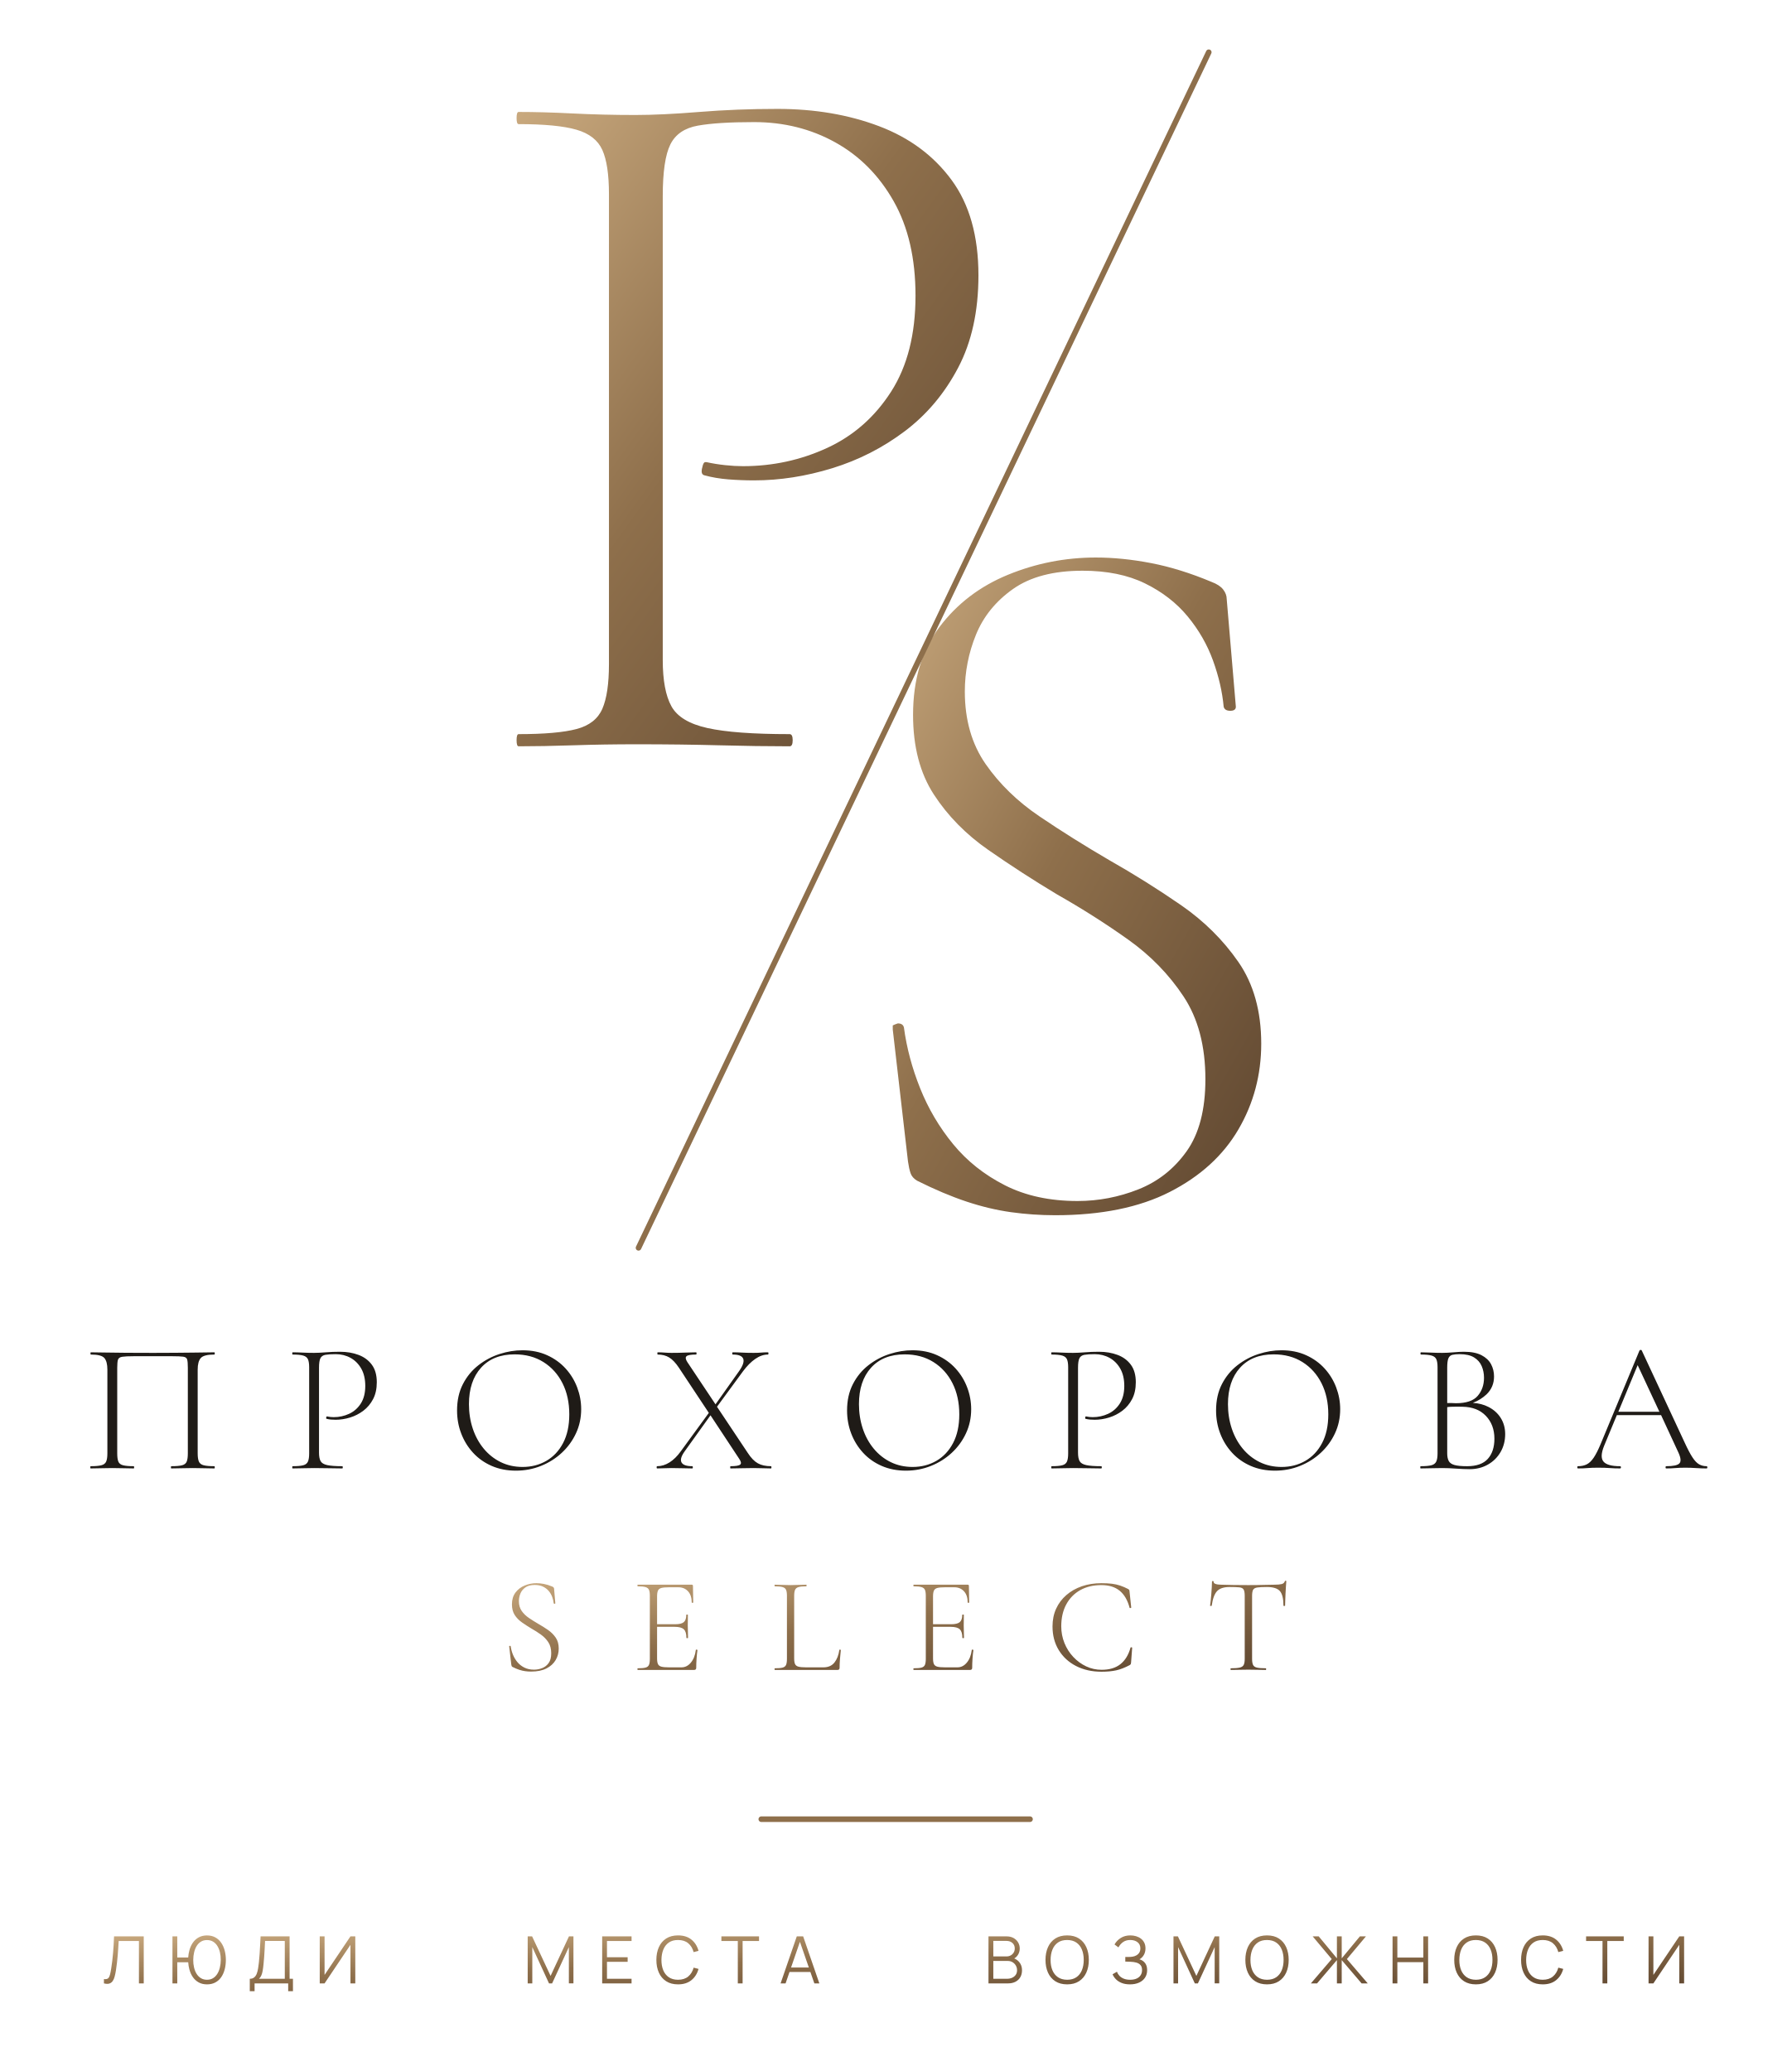
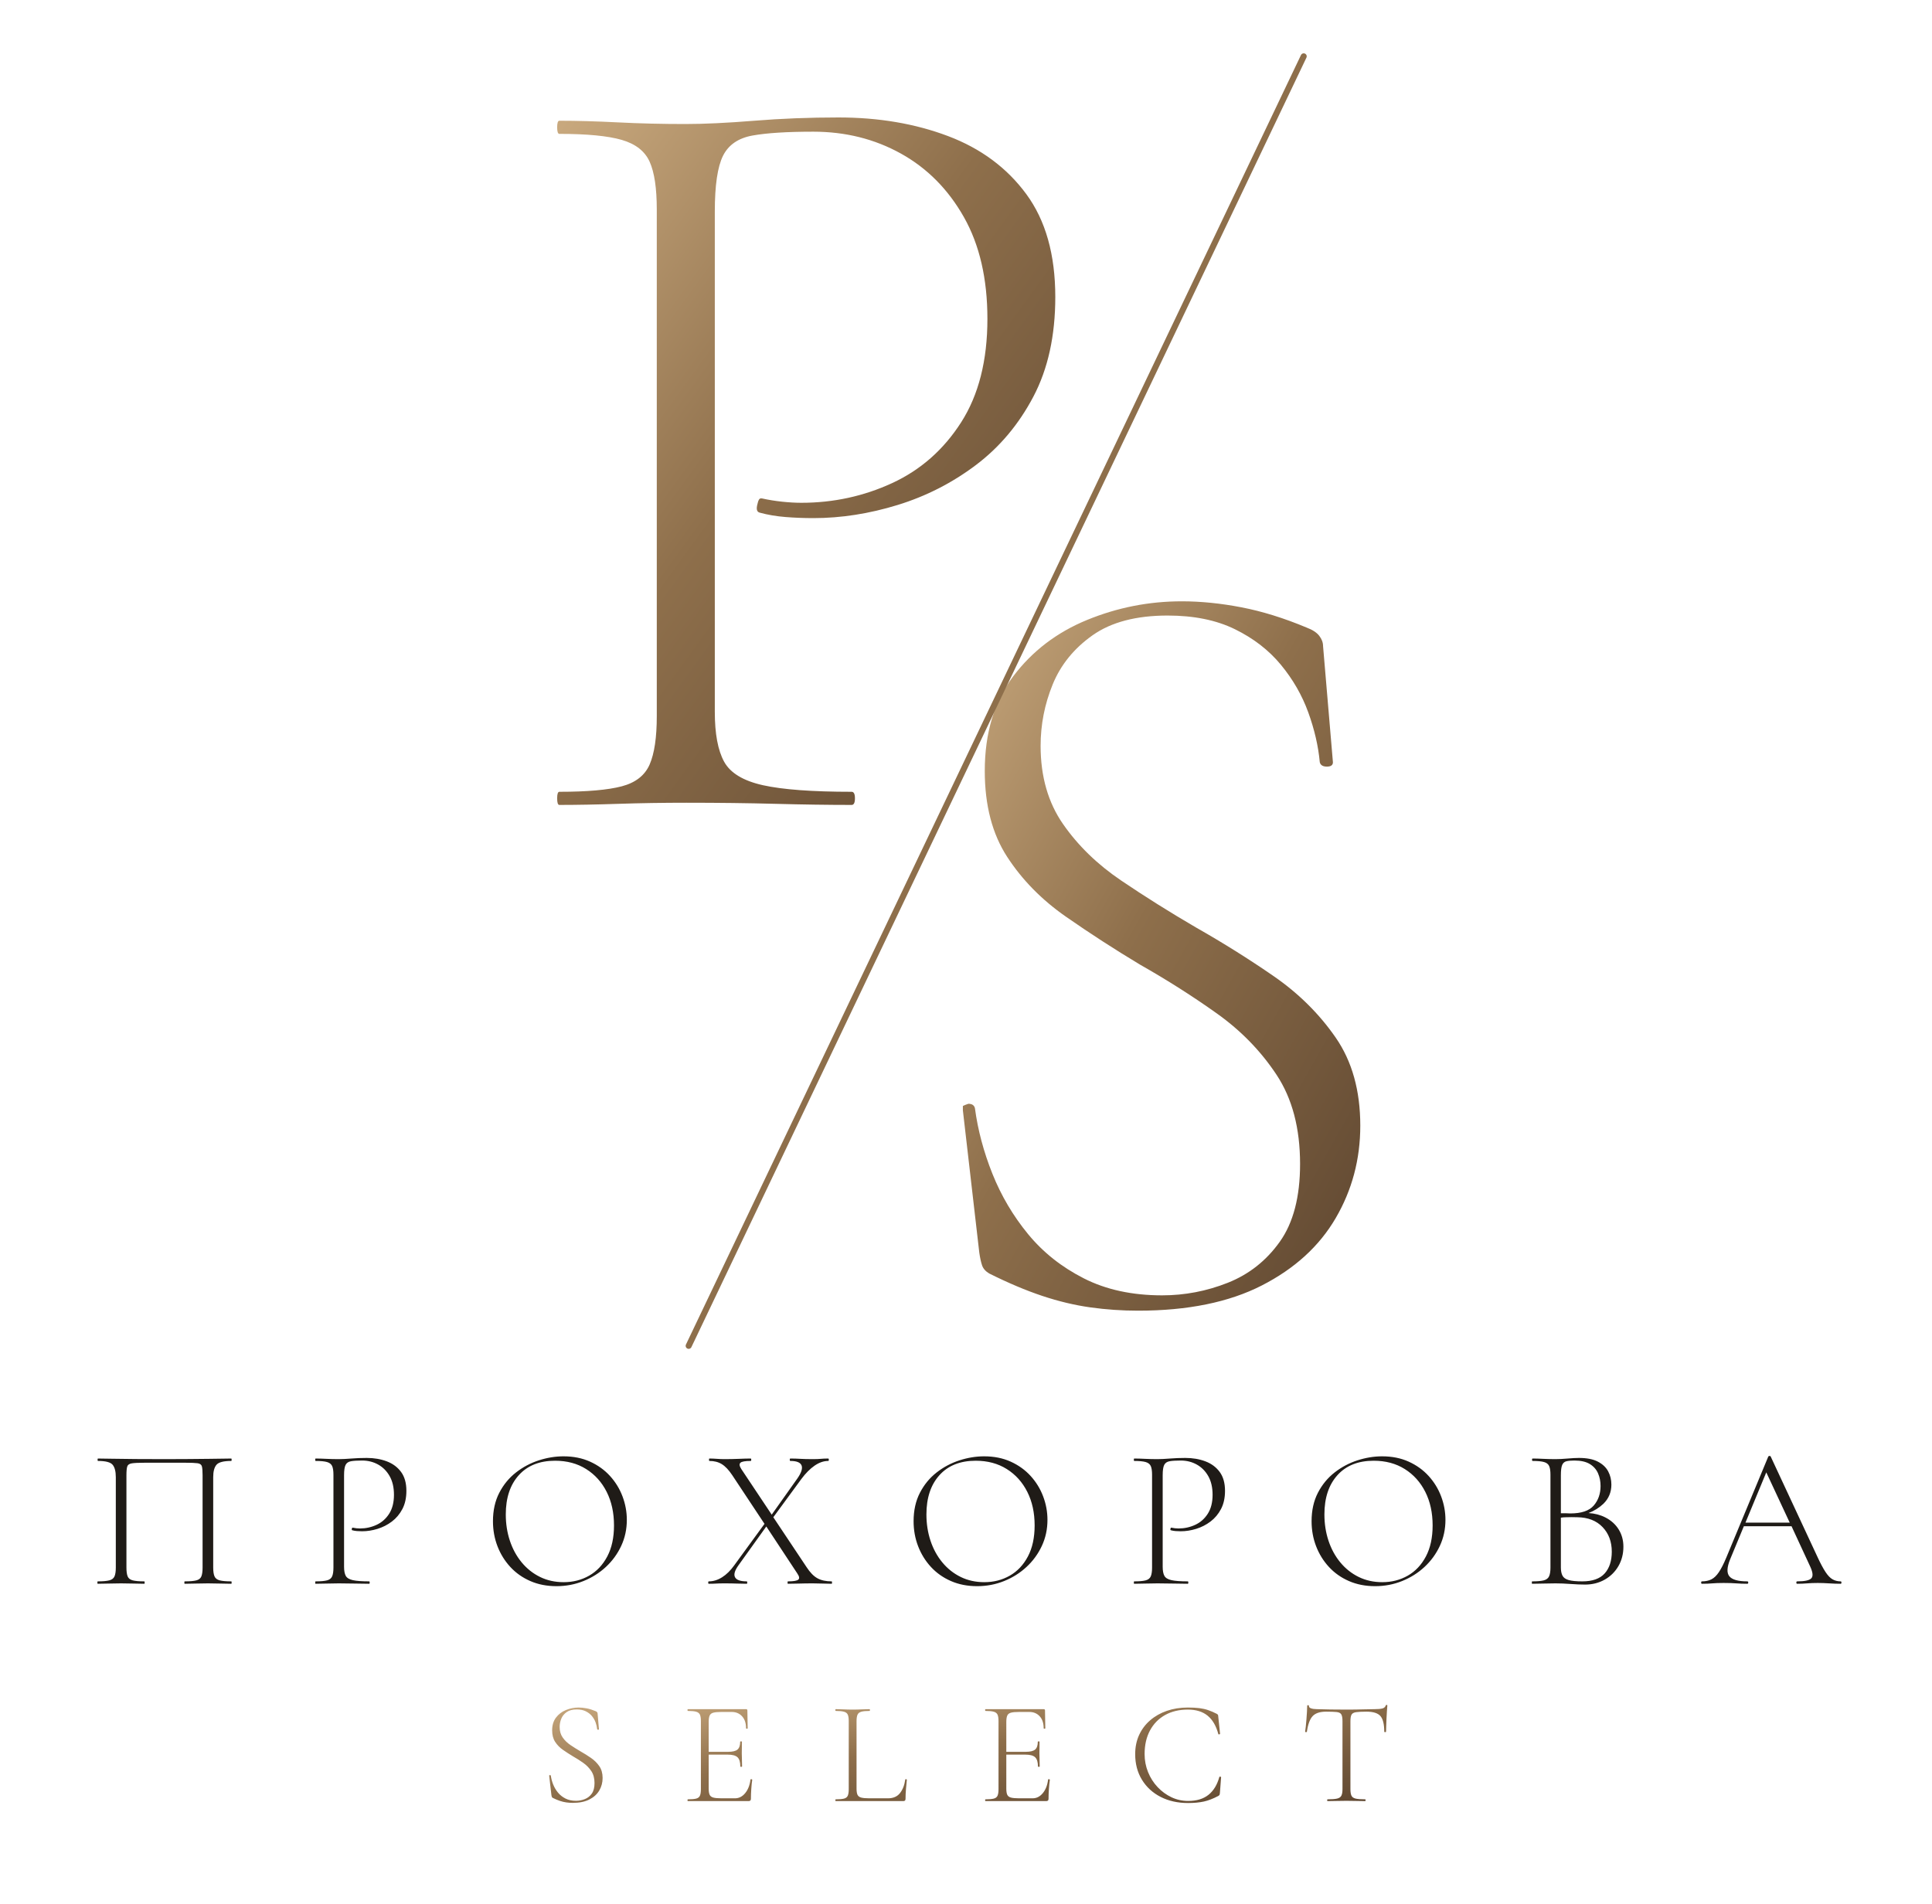
- <svg xmlns="http://www.w3.org/2000/svg" viewBox="0 0 480 555" width="480" height="555">
+ <svg xmlns="http://www.w3.org/2000/svg" viewBox="0 0 480 473" width="480" height="473">
  <defs>
    <linearGradient id="g" x1="0" y1="0" x2="1" y2="1">
      <stop offset="0" stop-color="#C9A97E" />
      <stop offset=".45" stop-color="#8E6F4B" />
      <stop offset="1" stop-color="#5E4630" />
    </linearGradient>
  </defs>
  <style>.lg-ink{fill:#1F1B17}.lg-br{fill:url(#g)}.lg-brs{stroke:#8E6F4B;stroke-width:1.5;stroke-linecap:round}</style>
  <g class="lg-br" transform="translate(127.0,200.0)">
    <path d="M50.592 -23.12Q50.592 -14.96 52.904 -10.744Q55.216 -6.528 62.56 -4.896Q69.904 -3.264 84.592 -3.264Q85.408 -3.264 85.408 -1.632Q85.408 0.0 84.592 0.0Q75.888 0.0 65.688 -0.272Q55.488 -0.544 43.52 -0.544Q34.816 -0.544 26.656 -0.272Q18.496 0.0 11.968 0.0Q11.424 0.0 11.424 -1.632Q11.424 -3.264 11.968 -3.264Q22.304 -3.264 27.472 -4.624Q32.64 -5.984 34.408 -10.064Q36.176 -14.144 36.176 -22.032V-147.968Q36.176 -155.856 34.408 -159.8Q32.64 -163.744 27.472 -165.24Q22.304 -166.736 11.968 -166.736Q11.424 -166.736 11.424 -168.368Q11.424 -170.0 11.968 -170.0Q18.496 -170.0 26.52 -169.592Q34.544 -169.184 43.248 -169.184Q50.32 -169.184 60.384 -170.0Q70.448 -170.816 81.328 -170.816Q96.288 -170.816 108.528 -166.192Q120.768 -161.568 127.976 -151.776Q135.184 -141.984 135.184 -126.208Q135.184 -111.792 129.744 -101.456Q124.304 -91.12 115.464 -84.456Q106.624 -77.792 96.016 -74.528Q85.408 -71.264 75.072 -71.264Q71.536 -71.264 68.136 -71.536Q64.736 -71.808 61.744 -72.624Q60.656 -72.896 61.2 -74.8Q61.472 -76.16 62.016 -76.16Q62.016 -76.16 62.288 -76.16Q64.736 -75.616 67.32 -75.344Q69.904 -75.072 72.08 -75.072Q84.048 -75.072 94.656 -79.968Q105.264 -84.864 111.792 -95.064Q118.32 -105.264 118.32 -120.768Q118.32 -135.728 112.472 -146.064Q106.624 -156.4 96.832 -161.84Q87.04 -167.28 75.072 -167.28Q65.28 -167.28 59.976 -166.328Q54.672 -165.376 52.632 -161.296Q50.592 -157.216 50.592 -147.424Z" />
  </g>
  <g class="lg-br" transform="translate(221.0,322.4)">
    <path d="M37.536 -137.088Q37.536 -125.664 43.112 -117.64Q48.688 -109.616 57.528 -103.632Q66.368 -97.648 76.16 -91.936Q86.224 -86.224 95.472 -79.832Q104.72 -73.44 110.84 -64.6Q116.96 -55.76 116.96 -42.704Q116.96 -30.192 110.84 -19.72Q104.72 -9.248 92.48 -2.992Q80.24 3.264 61.744 3.264Q55.76 3.264 49.912 2.448Q44.064 1.632 37.944 -0.408Q31.824 -2.448 24.752 -5.984Q23.392 -6.8 22.984 -8.024Q22.576 -9.248 22.304 -11.152L18.224 -46.512Q18.224 -47.056 18.224 -47.6Q18.768 -47.872 19.584 -48.144Q20.944 -48.144 21.216 -47.056Q22.304 -38.896 25.568 -30.736Q28.832 -22.576 34.408 -15.776Q39.984 -8.976 48.28 -4.76Q56.576 -0.544 67.728 -0.544Q76.16 -0.544 84.048 -3.672Q91.936 -6.8 96.968 -13.872Q102 -20.944 102 -33.184Q102 -46.512 96.152 -55.352Q90.304 -64.192 81.328 -70.584Q72.352 -76.976 62.288 -82.688Q52.768 -88.4 43.792 -94.656Q34.816 -100.912 29.24 -109.48Q23.664 -118.048 23.664 -130.832Q23.664 -144.976 30.736 -154.36Q37.808 -163.744 49.096 -168.368Q60.384 -172.992 72.624 -172.992Q79.696 -172.992 87.448 -171.496Q95.2 -170.0 103.632 -166.464Q105.808 -165.648 106.76 -164.424Q107.712 -163.2 107.712 -161.84L110.16 -133.008Q110.16 -131.92 108.664 -131.92Q107.168 -131.92 106.896 -133.008Q106.352 -138.992 104.04 -145.384Q101.728 -151.776 97.24 -157.216Q92.752 -162.656 85.816 -166.056Q78.88 -169.456 69.088 -169.456Q57.392 -169.456 50.456 -164.56Q43.52 -159.664 40.528 -152.32Q37.536 -144.976 37.536 -137.088Z" />
  </g>
  <line class="lg-brs" x1="171.1" y1="334.4" x2="323.9" y2="14.0" />
  <g class="lg-ink">
    <g transform="translate(22.50,393.52)">
      <path d="M34.951 -0.597Q35.051 -0.597 35.051 -0.299Q35.051 0.0 34.951 0.0Q33.756 0.0 32.263 -0.05Q30.769 -0.1 29.176 -0.1Q27.483 -0.1 26.039 -0.05Q24.595 0.0 23.4 0.0Q23.301 0.0 23.301 -0.299Q23.301 -0.597 23.4 -0.597Q25.342 -0.597 26.288 -0.846Q27.234 -1.095 27.533 -1.842Q27.832 -2.589 27.832 -4.033V-26.985Q27.832 -28.529 27.657 -29.176Q27.483 -29.823 26.587 -29.948Q25.691 -30.072 23.6 -30.072H13.393Q11.202 -30.072 10.256 -29.923Q9.31 -29.773 9.111 -29.126Q8.912 -28.479 8.912 -26.985V-4.033Q8.912 -2.589 9.211 -1.842Q9.51 -1.095 10.48 -0.846Q11.451 -0.597 13.343 -0.597Q13.443 -0.597 13.443 -0.299Q13.443 0.0 13.343 0.0Q12.148 0.0 10.729 -0.05Q9.31 -0.1 7.568 -0.1Q5.975 -0.1 4.481 -0.05Q2.987 0.0 1.792 0.0Q1.693 0.0 1.693 -0.299Q1.693 -0.597 1.792 -0.597Q3.684 -0.597 4.655 -0.846Q5.626 -1.095 5.95 -1.842Q6.273 -2.589 6.273 -4.033V-26.487Q6.273 -28.628 5.477 -29.574Q4.68 -30.52 1.842 -30.52Q1.743 -30.52 1.743 -30.819Q1.743 -31.118 1.842 -31.118Q2.689 -31.118 5.203 -31.068Q7.717 -31.018 11.252 -30.993Q14.787 -30.968 18.571 -30.968Q21.608 -30.968 24.396 -30.993Q27.184 -31.018 29.45 -31.043Q31.715 -31.068 33.184 -31.093Q34.653 -31.118 34.951 -31.118Q35.051 -31.118 35.051 -30.819Q35.051 -30.52 34.951 -30.52Q32.113 -30.52 31.292 -29.574Q30.47 -28.628 30.47 -26.487V-4.033Q30.47 -2.589 30.794 -1.842Q31.118 -1.095 32.089 -0.846Q33.059 -0.597 34.951 -0.597Z M62.982 -4.232Q62.982 -2.738 63.405 -1.967Q63.829 -1.195 65.173 -0.896Q66.517 -0.597 69.206 -0.597Q69.355 -0.597 69.355 -0.299Q69.355 0.0 69.206 0.0Q67.612 0.0 65.745 -0.05Q63.878 -0.1 61.688 -0.1Q60.094 -0.1 58.601 -0.05Q57.107 0.0 55.912 0.0Q55.813 0.0 55.813 -0.299Q55.813 -0.597 55.912 -0.597Q57.804 -0.597 58.75 -0.846Q59.696 -1.095 60.02 -1.842Q60.343 -2.589 60.343 -4.033V-27.085Q60.343 -28.529 60.02 -29.251Q59.696 -29.973 58.75 -30.246Q57.804 -30.52 55.912 -30.52Q55.813 -30.52 55.813 -30.819Q55.813 -31.118 55.912 -31.118Q57.107 -31.118 58.576 -31.043Q60.045 -30.968 61.638 -30.968Q62.932 -30.968 64.775 -31.118Q66.617 -31.267 68.608 -31.267Q71.347 -31.267 73.587 -30.421Q75.828 -29.574 77.147 -27.782Q78.466 -25.989 78.466 -23.102Q78.466 -20.463 77.471 -18.571Q76.475 -16.679 74.857 -15.459Q73.239 -14.239 71.297 -13.642Q69.355 -13.045 67.463 -13.045Q66.816 -13.045 66.193 -13.094Q65.571 -13.144 65.023 -13.293Q64.824 -13.343 64.924 -13.692Q64.974 -13.941 65.073 -13.941Q65.073 -13.941 65.123 -13.941Q65.571 -13.841 66.044 -13.791Q66.517 -13.742 66.915 -13.742Q69.106 -13.742 71.048 -14.638Q72.99 -15.534 74.185 -17.401Q75.379 -19.268 75.379 -22.106Q75.379 -24.844 74.309 -26.736Q73.239 -28.628 71.446 -29.624Q69.654 -30.62 67.463 -30.62Q65.671 -30.62 64.7 -30.446Q63.729 -30.271 63.356 -29.524Q62.982 -28.778 62.982 -26.985Z M115.758 0.597Q112.173 0.597 109.26 -0.672Q106.348 -1.942 104.282 -4.182Q102.215 -6.423 101.095 -9.335Q99.975 -12.248 99.975 -15.534Q99.975 -19.567 101.543 -22.604Q103.111 -25.641 105.7 -27.657Q108.289 -29.674 111.376 -30.67Q114.463 -31.665 117.5 -31.665Q121.185 -31.665 124.097 -30.346Q127.01 -29.027 129.051 -26.786Q131.092 -24.546 132.163 -21.708Q133.233 -18.87 133.233 -15.882Q133.233 -12.397 131.839 -9.41Q130.445 -6.423 128.031 -4.182Q125.616 -1.942 122.454 -0.672Q119.293 0.597 115.758 0.597ZM117.55 -0.398Q121.035 -0.398 123.873 -2.016Q126.711 -3.635 128.379 -6.796Q130.047 -9.958 130.047 -14.488Q130.047 -19.218 128.23 -22.828Q126.412 -26.438 123.126 -28.504Q119.84 -30.57 115.409 -30.57Q109.634 -30.57 106.398 -26.985Q103.161 -23.4 103.161 -17.227Q103.161 -13.742 104.182 -10.68Q105.203 -7.618 107.119 -5.302Q109.036 -2.987 111.675 -1.693Q114.314 -0.398 117.55 -0.398Z M173.263 0.0Q173.164 0.0 173.164 -0.299Q173.164 -0.597 173.263 -0.597Q175.304 -0.597 175.827 -1.021Q176.35 -1.444 175.603 -2.539L167.886 -14.239L160.965 -4.581Q159.571 -2.639 160.119 -1.618Q160.667 -0.597 163.007 -0.597Q163.156 -0.597 163.156 -0.299Q163.156 0.0 163.007 0.0Q161.712 0.0 160.542 -0.05Q159.372 -0.1 157.43 -0.1Q156.186 -0.1 155.439 -0.05Q154.692 0.0 153.597 0.0Q153.447 0.0 153.447 -0.299Q153.447 -0.597 153.597 -0.597Q155.29 -0.597 156.908 -1.618Q158.526 -2.639 159.92 -4.581L167.438 -14.887L159.422 -26.985Q158.128 -28.927 156.833 -29.724Q155.539 -30.52 153.746 -30.52Q153.647 -30.52 153.647 -30.819Q153.647 -31.118 153.746 -31.118Q154.642 -31.118 155.613 -31.043Q156.584 -30.968 157.43 -30.968Q159.422 -30.968 161.09 -31.043Q162.758 -31.118 164.003 -31.118Q164.152 -31.118 164.152 -30.819Q164.152 -30.52 164.003 -30.52Q161.961 -30.52 161.463 -30.072Q160.965 -29.624 161.662 -28.529L169.23 -17.177L175.553 -26.089Q177.097 -28.28 176.649 -29.4Q176.201 -30.52 173.861 -30.52Q173.711 -30.52 173.711 -30.819Q173.711 -31.118 173.861 -31.118Q175.155 -31.118 176.35 -31.043Q177.545 -30.968 179.437 -30.968Q180.682 -30.968 181.428 -31.043Q182.175 -31.118 183.271 -31.118Q183.42 -31.118 183.42 -30.819Q183.42 -30.52 183.271 -30.52Q181.578 -30.52 179.885 -29.35Q178.192 -28.18 176.599 -26.039L169.629 -16.53L177.893 -4.132Q179.188 -2.141 180.582 -1.369Q181.976 -0.597 184.117 -0.597Q184.217 -0.597 184.217 -0.299Q184.217 0.0 184.117 0.0Q183.121 0.0 181.926 -0.05Q180.731 -0.1 179.437 -0.1Q177.495 -0.1 176.026 -0.05Q174.558 0.0 173.263 0.0Z M220.263 0.597Q216.678 0.597 213.766 -0.672Q210.853 -1.942 208.787 -4.182Q206.721 -6.423 205.601 -9.335Q204.48 -12.248 204.48 -15.534Q204.48 -19.567 206.049 -22.604Q207.617 -25.641 210.206 -27.657Q212.795 -29.674 215.882 -30.67Q218.969 -31.665 222.006 -31.665Q225.69 -31.665 228.603 -30.346Q231.515 -29.027 233.557 -26.786Q235.598 -24.546 236.668 -21.708Q237.739 -18.87 237.739 -15.882Q237.739 -12.397 236.345 -9.41Q234.951 -6.423 232.536 -4.182Q230.121 -1.942 226.96 -0.672Q223.798 0.597 220.263 0.597ZM222.056 -0.398Q225.541 -0.398 228.379 -2.016Q231.217 -3.635 232.885 -6.796Q234.552 -9.958 234.552 -14.488Q234.552 -19.218 232.735 -22.828Q230.918 -26.438 227.632 -28.504Q224.346 -30.57 219.915 -30.57Q214.139 -30.57 210.903 -26.985Q207.667 -23.4 207.667 -17.227Q207.667 -13.742 208.687 -10.68Q209.708 -7.618 211.625 -5.302Q213.542 -2.987 216.181 -1.693Q218.819 -0.398 222.056 -0.398Z M266.367 -4.232Q266.367 -2.738 266.79 -1.967Q267.214 -1.195 268.558 -0.896Q269.902 -0.597 272.591 -0.597Q272.74 -0.597 272.74 -0.299Q272.74 0.0 272.591 0.0Q270.997 0.0 269.13 -0.05Q267.263 -0.1 265.073 -0.1Q263.479 -0.1 261.986 -0.05Q260.492 0.0 259.297 0.0Q259.198 0.0 259.198 -0.299Q259.198 -0.597 259.297 -0.597Q261.189 -0.597 262.135 -0.846Q263.081 -1.095 263.405 -1.842Q263.728 -2.589 263.728 -4.033V-27.085Q263.728 -28.529 263.405 -29.251Q263.081 -29.973 262.135 -30.246Q261.189 -30.52 259.297 -30.52Q259.198 -30.52 259.198 -30.819Q259.198 -31.118 259.297 -31.118Q260.492 -31.118 261.961 -31.043Q263.43 -30.968 265.023 -30.968Q266.317 -30.968 268.16 -31.118Q270.002 -31.267 271.993 -31.267Q274.732 -31.267 276.972 -30.421Q279.213 -29.574 280.532 -27.782Q281.851 -25.989 281.851 -23.102Q281.851 -20.463 280.856 -18.571Q279.86 -16.679 278.242 -15.459Q276.624 -14.239 274.682 -13.642Q272.74 -13.045 270.848 -13.045Q270.201 -13.045 269.579 -13.094Q268.956 -13.144 268.408 -13.293Q268.209 -13.343 268.309 -13.692Q268.359 -13.941 268.458 -13.941Q268.458 -13.941 268.508 -13.941Q268.956 -13.841 269.429 -13.791Q269.902 -13.742 270.3 -13.742Q272.491 -13.742 274.433 -14.638Q276.375 -15.534 277.57 -17.401Q278.764 -19.268 278.764 -22.106Q278.764 -24.844 277.694 -26.736Q276.624 -28.628 274.831 -29.624Q273.039 -30.62 270.848 -30.62Q269.056 -30.62 268.085 -30.446Q267.114 -30.271 266.741 -29.524Q266.367 -28.778 266.367 -26.985Z M319.143 0.597Q315.558 0.597 312.645 -0.672Q309.733 -1.942 307.667 -4.182Q305.6 -6.423 304.48 -9.335Q303.36 -12.248 303.36 -15.534Q303.36 -19.567 304.928 -22.604Q306.497 -25.641 309.085 -27.657Q311.674 -29.674 314.761 -30.67Q317.848 -31.665 320.885 -31.665Q324.57 -31.665 327.482 -30.346Q330.395 -29.027 332.436 -26.786Q334.478 -24.546 335.548 -21.708Q336.618 -18.87 336.618 -15.882Q336.618 -12.397 335.224 -9.41Q333.83 -6.423 331.416 -4.182Q329.001 -1.942 325.839 -0.672Q322.678 0.597 319.143 0.597ZM320.935 -0.398Q324.42 -0.398 327.258 -2.016Q330.096 -3.635 331.764 -6.796Q333.432 -9.958 333.432 -14.488Q333.432 -19.218 331.615 -22.828Q329.797 -26.438 326.511 -28.504Q323.225 -30.57 318.794 -30.57Q313.019 -30.57 309.783 -26.985Q306.546 -23.4 306.546 -17.227Q306.546 -13.742 307.567 -10.68Q308.588 -7.618 310.504 -5.302Q312.421 -2.987 315.06 -1.693Q317.699 -0.398 320.935 -0.398Z M372.167 -17.575Q374.507 -17.426 376.349 -16.48Q378.49 -15.385 379.66 -13.493Q380.83 -11.601 380.83 -9.211Q380.83 -6.522 379.586 -4.381Q378.341 -2.24 376.175 -1.021Q374.009 0.199 371.321 0.199Q369.678 0.199 367.686 0.05Q365.695 -0.1 363.952 -0.1Q362.359 -0.1 360.865 -0.05Q359.372 0.0 358.177 0.0Q358.077 0.0 358.077 -0.299Q358.077 -0.597 358.177 -0.597Q360.069 -0.597 361.04 -0.846Q362.01 -1.095 362.359 -1.842Q362.707 -2.589 362.707 -4.033V-27.085Q362.707 -28.529 362.384 -29.251Q362.06 -29.973 361.114 -30.246Q360.168 -30.52 358.276 -30.52Q358.127 -30.52 358.127 -30.819Q358.127 -31.118 358.276 -31.118Q359.421 -31.118 360.89 -31.043Q362.359 -30.968 363.952 -30.968Q365.247 -30.968 366.964 -31.118Q368.682 -31.267 369.777 -31.267Q372.715 -31.267 374.482 -30.346Q376.25 -29.425 377.046 -27.931Q377.843 -26.438 377.843 -24.645Q377.843 -21.807 375.852 -19.866Q374.258 -18.372 372.167 -17.575ZM370.624 -0.597Q374.408 -0.597 376.175 -2.564Q377.943 -4.531 377.943 -7.966Q377.943 -11.7 375.652 -14.09Q373.362 -16.48 369.379 -16.53Q367.985 -16.579 366.641 -16.53Q365.993 -16.53 365.296 -16.43V-4.033Q365.296 -2.788 365.695 -2.016Q366.093 -1.245 367.238 -0.921Q368.383 -0.597 370.624 -0.597ZM368.632 -30.62Q367.437 -30.62 366.691 -30.446Q365.944 -30.271 365.62 -29.524Q365.296 -28.778 365.296 -26.985V-17.525Q365.944 -17.525 366.442 -17.525Q367.487 -17.476 367.636 -17.476Q371.769 -17.476 373.462 -19.442Q375.155 -21.409 375.155 -24.297Q375.155 -25.989 374.532 -27.433Q373.91 -28.877 372.491 -29.748Q371.072 -30.62 368.632 -30.62Z M434.801 -0.597Q435.0 -0.597 435.0 -0.299Q435.0 0.0 434.801 0.0Q433.407 0.0 431.938 -0.1Q430.469 -0.199 429.125 -0.199Q427.582 -0.199 426.461 -0.1Q425.341 0.0 423.997 0.0Q423.798 0.0 423.798 -0.299Q423.798 -0.597 423.997 -0.597Q426.785 -0.597 427.507 -1.344Q428.229 -2.091 427.283 -4.182L422.603 -14.289H410.753L407.368 -6.124Q406.123 -3.087 407.168 -1.842Q408.214 -0.597 411.6 -0.597Q411.848 -0.597 411.848 -0.299Q411.848 0.0 411.6 0.0Q410.106 0.0 408.861 -0.1Q407.616 -0.199 405.725 -0.199Q403.982 -0.199 402.911 -0.1Q401.841 0.0 400.347 0.0Q400.148 0.0 400.148 -0.299Q400.148 -0.597 400.347 -0.597Q401.692 -0.597 402.687 -1.095Q403.683 -1.593 404.554 -2.888Q405.426 -4.182 406.422 -6.572L416.827 -31.616Q416.927 -31.765 417.151 -31.765Q417.375 -31.765 417.425 -31.616L428.976 -6.821Q430.121 -4.332 431.017 -2.962Q431.913 -1.593 432.809 -1.095Q433.706 -0.597 434.801 -0.597ZM422.155 -15.185 416.329 -27.682 411.151 -15.185Z" />
    </g>
  </g>
  <g class="lg-br">
    <g transform="translate(134.00,447.52)">
      <path d="M5.044 -18.422Q5.044 -16.887 5.793 -15.809Q6.543 -14.73 7.731 -13.926Q8.919 -13.122 10.234 -12.354Q11.587 -11.587 12.83 -10.728Q14.072 -9.869 14.895 -8.681Q15.717 -7.493 15.717 -5.739Q15.717 -4.057 14.895 -2.65Q14.072 -1.243 12.428 -0.402Q10.783 0.439 8.297 0.439Q7.493 0.439 6.707 0.329Q5.921 0.219 5.099 -0.055Q4.277 -0.329 3.326 -0.804Q3.143 -0.914 3.089 -1.078Q3.034 -1.243 2.997 -1.499L2.449 -6.25Q2.449 -6.323 2.449 -6.397Q2.522 -6.433 2.632 -6.47Q2.814 -6.47 2.851 -6.323Q2.997 -5.227 3.436 -4.13Q3.874 -3.034 4.624 -2.12Q5.373 -1.206 6.488 -0.64Q7.603 -0.073 9.101 -0.073Q10.234 -0.073 11.294 -0.493Q12.354 -0.914 13.031 -1.864Q13.707 -2.814 13.707 -4.459Q13.707 -6.25 12.921 -7.438Q12.135 -8.626 10.929 -9.485Q9.723 -10.344 8.37 -11.112Q7.091 -11.879 5.885 -12.72Q4.679 -13.561 3.929 -14.712Q3.18 -15.863 3.18 -17.581Q3.18 -19.482 4.13 -20.743Q5.081 -22.004 6.598 -22.626Q8.114 -23.247 9.759 -23.247Q10.71 -23.247 11.751 -23.046Q12.793 -22.845 13.926 -22.37Q14.219 -22.26 14.347 -22.096Q14.474 -21.931 14.474 -21.748L14.803 -17.874Q14.803 -17.728 14.602 -17.728Q14.401 -17.728 14.365 -17.874Q14.292 -18.678 13.981 -19.537Q13.67 -20.396 13.067 -21.127Q12.464 -21.858 11.532 -22.315Q10.6 -22.772 9.284 -22.772Q7.712 -22.772 6.78 -22.114Q5.848 -21.456 5.446 -20.469Q5.044 -19.482 5.044 -18.422Z M51.977 0.0H36.881Q36.808 0.0 36.808 -0.219Q36.808 -0.439 36.881 -0.439Q38.27 -0.439 38.964 -0.621Q39.659 -0.804 39.896 -1.352Q40.134 -1.901 40.134 -2.961V-19.884Q40.134 -20.944 39.896 -21.474Q39.659 -22.004 38.964 -22.205Q38.27 -22.406 36.881 -22.406Q36.808 -22.406 36.808 -22.626Q36.808 -22.845 36.881 -22.845H51.355Q51.684 -22.845 51.684 -22.516L51.757 -18.093Q51.757 -17.983 51.556 -17.983Q51.355 -17.983 51.355 -18.093Q51.355 -19.994 50.368 -21.072Q49.381 -22.15 47.773 -22.15H45.251Q43.899 -22.15 43.222 -21.968Q42.546 -21.785 42.309 -21.255Q42.071 -20.725 42.071 -19.665V-12.245H46.896Q48.577 -12.245 49.235 -12.811Q49.893 -13.378 49.893 -14.767Q49.893 -14.84 50.112 -14.84Q50.332 -14.84 50.332 -14.767Q50.332 -13.707 50.313 -13.122Q50.295 -12.537 50.295 -11.879Q50.295 -11.075 50.332 -10.289Q50.368 -9.503 50.368 -8.59Q50.368 -8.517 50.149 -8.517Q49.93 -8.517 49.93 -8.59Q49.93 -10.234 49.235 -10.892Q48.541 -11.55 46.786 -11.55H42.071V-3.107Q42.071 -2.083 42.309 -1.572Q42.546 -1.06 43.222 -0.877Q43.899 -0.694 45.251 -0.694H48.614Q50.076 -0.694 51.136 -1.974Q52.196 -3.253 52.452 -5.337Q52.452 -5.373 52.452 -5.373Q52.488 -5.446 52.671 -5.446Q52.89 -5.41 52.89 -5.3Q52.744 -4.35 52.653 -3.016Q52.561 -1.681 52.561 -0.548Q52.561 0.0 51.977 0.0Z M78.806 -19.848V-3.107Q78.806 -2.083 79.043 -1.572Q79.281 -1.06 79.957 -0.877Q80.633 -0.694 81.949 -0.694H86.628Q88.565 -0.694 89.588 -1.974Q90.612 -3.253 90.904 -5.337Q90.904 -5.373 90.904 -5.373Q90.941 -5.446 91.123 -5.446Q91.306 -5.41 91.306 -5.3Q91.197 -4.35 91.087 -3.016Q90.977 -1.681 90.977 -0.548Q90.977 0.0 90.429 0.0H73.615Q73.542 0.0 73.542 -0.219Q73.542 -0.439 73.615 -0.439Q75.004 -0.439 75.699 -0.621Q76.393 -0.804 76.631 -1.352Q76.868 -1.901 76.868 -2.961V-19.884Q76.868 -20.944 76.631 -21.474Q76.393 -22.004 75.699 -22.205Q75.004 -22.406 73.615 -22.406Q73.542 -22.406 73.542 -22.626Q73.542 -22.845 73.615 -22.845Q74.492 -22.845 75.571 -22.79Q76.649 -22.735 77.819 -22.735Q79.061 -22.735 80.14 -22.79Q81.218 -22.845 82.059 -22.845Q82.132 -22.845 82.132 -22.626Q82.132 -22.406 82.059 -22.406Q80.67 -22.406 79.975 -22.205Q79.281 -22.004 79.043 -21.456Q78.806 -20.908 78.806 -19.848Z M125.921 0.0H110.825Q110.752 0.0 110.752 -0.219Q110.752 -0.439 110.825 -0.439Q112.214 -0.439 112.908 -0.621Q113.603 -0.804 113.84 -1.352Q114.078 -1.901 114.078 -2.961V-19.884Q114.078 -20.944 113.84 -21.474Q113.603 -22.004 112.908 -22.205Q112.214 -22.406 110.825 -22.406Q110.752 -22.406 110.752 -22.626Q110.752 -22.845 110.825 -22.845H125.299Q125.628 -22.845 125.628 -22.516L125.701 -18.093Q125.701 -17.983 125.5 -17.983Q125.299 -17.983 125.299 -18.093Q125.299 -19.994 124.312 -21.072Q123.326 -22.15 121.717 -22.15H119.195Q117.843 -22.15 117.167 -21.968Q116.49 -21.785 116.253 -21.255Q116.015 -20.725 116.015 -19.665V-12.245H120.84Q122.521 -12.245 123.179 -12.811Q123.837 -13.378 123.837 -14.767Q123.837 -14.84 124.057 -14.84Q124.276 -14.84 124.276 -14.767Q124.276 -13.707 124.258 -13.122Q124.239 -12.537 124.239 -11.879Q124.239 -11.075 124.276 -10.289Q124.312 -9.503 124.312 -8.59Q124.312 -8.517 124.093 -8.517Q123.874 -8.517 123.874 -8.59Q123.874 -10.234 123.179 -10.892Q122.485 -11.55 120.73 -11.55H116.015V-3.107Q116.015 -2.083 116.253 -1.572Q116.49 -1.06 117.167 -0.877Q117.843 -0.694 119.195 -0.694H122.558Q124.02 -0.694 125.08 -1.974Q126.14 -3.253 126.396 -5.337Q126.396 -5.373 126.396 -5.373Q126.432 -5.446 126.615 -5.446Q126.834 -5.41 126.834 -5.3Q126.688 -4.35 126.597 -3.016Q126.506 -1.681 126.506 -0.548Q126.506 0.0 125.921 0.0Z M161.12 -23.247Q162.765 -23.247 163.953 -23.101Q165.141 -22.954 166.164 -22.607Q167.188 -22.26 168.321 -21.675Q168.54 -21.529 168.595 -21.438Q168.65 -21.346 168.686 -20.871L169.125 -16.704Q169.125 -16.631 168.942 -16.594Q168.796 -16.558 168.723 -16.594Q168.686 -16.631 168.686 -16.668Q167.882 -19.701 166.036 -21.218Q164.19 -22.735 161.12 -22.735Q157.867 -22.735 155.454 -21.383Q153.042 -20.03 151.708 -17.545Q150.374 -15.059 150.374 -11.697Q150.374 -9.321 151.233 -7.201Q152.092 -5.081 153.609 -3.472Q155.126 -1.864 157.063 -0.95Q159 -0.037 161.193 -0.037Q164.337 -0.037 166.237 -1.553Q168.138 -3.07 168.942 -5.994Q168.979 -6.104 169.18 -6.068Q169.381 -6.031 169.381 -5.958L169.088 -2.083Q169.052 -1.645 168.979 -1.535Q168.906 -1.426 168.686 -1.279Q166.749 -0.256 165.086 0.11Q163.423 0.475 161.157 0.475Q157.319 0.475 154.358 -1.042Q151.397 -2.559 149.716 -5.3Q148.034 -8.041 148.034 -11.66Q148.034 -14.292 149.003 -16.412Q149.972 -18.532 151.744 -20.067Q153.517 -21.602 155.893 -22.424Q158.269 -23.247 161.12 -23.247Z M195.479 -22.223Q193.176 -22.223 192.134 -21.127Q191.092 -20.03 190.69 -17.216Q190.69 -17.143 190.471 -17.143Q190.252 -17.143 190.252 -17.216Q190.325 -17.654 190.416 -18.495Q190.508 -19.336 190.581 -20.304Q190.654 -21.273 190.709 -22.169Q190.763 -23.064 190.763 -23.649Q190.763 -23.832 190.983 -23.832Q191.202 -23.832 191.202 -23.649Q191.202 -23.283 191.549 -23.119Q191.897 -22.954 192.353 -22.9Q192.81 -22.845 193.139 -22.845Q196.283 -22.735 200.486 -22.735Q203.081 -22.735 204.598 -22.79Q206.115 -22.845 207.541 -22.845Q208.747 -22.845 209.423 -23.009Q210.099 -23.174 210.282 -23.759Q210.319 -23.905 210.501 -23.905Q210.684 -23.905 210.684 -23.759Q210.648 -23.21 210.574 -22.297Q210.501 -21.383 210.465 -20.378Q210.428 -19.372 210.392 -18.513Q210.355 -17.654 210.355 -17.216Q210.355 -17.143 210.136 -17.143Q209.917 -17.143 209.917 -17.216Q209.917 -20.03 208.966 -21.127Q208.016 -22.223 205.494 -22.223Q203.776 -22.223 202.917 -22.096Q202.058 -21.968 201.784 -21.474Q201.51 -20.981 201.51 -19.811V-2.961Q201.51 -1.901 201.766 -1.352Q202.021 -0.804 202.807 -0.621Q203.593 -0.439 205.201 -0.439Q205.274 -0.439 205.274 -0.219Q205.274 0.0 205.201 0.0Q204.251 0.0 203.063 -0.037Q201.875 -0.073 200.486 -0.073Q199.17 -0.073 197.982 -0.037Q196.794 0.0 195.808 0.0Q195.734 0.0 195.734 -0.219Q195.734 -0.439 195.808 -0.439Q197.379 -0.439 198.183 -0.621Q198.988 -0.804 199.262 -1.352Q199.536 -1.901 199.536 -2.961V-19.884Q199.536 -21.054 199.243 -21.547Q198.951 -22.041 198.074 -22.132Q197.197 -22.223 195.479 -22.223Z" />
    </g>
  </g>
-   <line class="lg-brs" x1="204" y1="487.518" x2="276" y2="487.518" />
-   <g class="lg-br">
-     <g transform="translate(27.50,531.52)">
-       <path d="M0.35 0.0V-1.146Q0.831 -1.102 1.146 -1.186Q1.461 -1.269 1.658 -1.566Q1.855 -1.864 2.004 -2.454Q2.152 -3.045 2.301 -3.999Q2.467 -5.031 2.585 -6.055Q2.704 -7.078 2.795 -8.133Q2.887 -9.187 2.949 -10.298Q3.01 -11.409 3.062 -12.599H11.016V0.0H9.729V-11.366H4.305Q4.244 -10.464 4.187 -9.519Q4.13 -8.575 4.047 -7.586Q3.964 -6.597 3.845 -5.552Q3.727 -4.506 3.552 -3.395Q3.412 -2.555 3.224 -1.837Q3.036 -1.12 2.699 -0.63Q2.362 -0.14 1.798 0.044Q1.234 0.227 0.35 0.0Z M18.715 0.0V-12.599H20.001V-6.938H22.933Q22.994 -7.927 23.239 -8.828Q23.554 -10.009 24.184 -10.915Q24.814 -11.821 25.763 -12.337Q26.712 -12.853 27.964 -12.853Q29.223 -12.853 30.173 -12.337Q31.122 -11.821 31.752 -10.915Q32.382 -10.009 32.701 -8.828Q33.021 -7.647 33.021 -6.3Q33.021 -4.917 32.701 -3.723Q32.382 -2.529 31.752 -1.632Q31.122 -0.735 30.173 -0.236Q29.223 0.262 27.964 0.262Q26.712 0.262 25.763 -0.254Q24.814 -0.77 24.184 -1.676Q23.554 -2.581 23.239 -3.771Q22.994 -4.672 22.933 -5.661H20.001V0.0ZM27.964 -0.971Q28.891 -0.971 29.578 -1.391Q30.265 -1.811 30.724 -2.546Q31.183 -3.281 31.415 -4.248Q31.647 -5.215 31.656 -6.3Q31.665 -7.385 31.433 -8.347Q31.201 -9.31 30.741 -10.044Q30.282 -10.779 29.587 -11.195Q28.891 -11.611 27.964 -11.611Q27.045 -11.611 26.358 -11.195Q25.671 -10.779 25.212 -10.044Q24.752 -9.31 24.521 -8.347Q24.289 -7.385 24.28 -6.3Q24.271 -5.215 24.499 -4.248Q24.726 -3.281 25.19 -2.546Q25.654 -1.811 26.349 -1.391Q27.045 -0.971 27.964 -0.971Z M39.434 2.1V-1.234Q40.169 -1.234 40.615 -1.606Q41.062 -1.977 41.298 -2.599Q41.534 -3.22 41.657 -3.994Q41.779 -4.768 41.867 -5.565Q41.989 -6.728 42.063 -7.813Q42.138 -8.898 42.195 -10.062Q42.252 -11.226 42.33 -12.608L50.1 -12.599V-1.234H51.001V2.1H49.724V0.0H40.72V2.1ZM41.893 -1.234H48.814V-11.366L43.529 -11.374Q43.476 -10.307 43.424 -9.31Q43.371 -8.312 43.301 -7.297Q43.231 -6.282 43.118 -5.18Q43.021 -4.174 42.89 -3.421Q42.759 -2.669 42.527 -2.135Q42.295 -1.601 41.893 -1.234Z M67.704 0.0H66.409V-10.333L59.471 0.0H58.176V-12.599H59.471V-2.275L66.409 -12.599H67.704Z M113.901 0.0V-12.599H115.083L120.035 -2.004L124.961 -12.599H126.16V-0.009H124.935V-9.729L120.446 0.0H119.615L115.135 -9.729V0.0Z M133.859 0.0V-12.599H141.734V-11.366H135.145V-7.008H140.684V-5.775H135.145V-1.234H141.734V0.0Z M154.184 0.262Q152.303 0.262 151.008 -0.573Q149.713 -1.409 149.048 -2.887Q148.383 -4.366 148.383 -6.3Q148.383 -8.233 149.048 -9.712Q149.713 -11.191 151.008 -12.026Q152.303 -12.862 154.184 -12.862Q156.38 -12.862 157.772 -11.738Q159.163 -10.613 159.679 -8.723L158.367 -8.382Q157.964 -9.878 156.923 -10.753Q155.882 -11.628 154.184 -11.628Q152.706 -11.628 151.726 -10.954Q150.746 -10.281 150.251 -9.078Q149.757 -7.875 149.74 -6.3Q149.731 -4.725 150.225 -3.526Q150.72 -2.327 151.713 -1.649Q152.706 -0.971 154.184 -0.971Q155.882 -0.971 156.923 -1.851Q157.964 -2.73 158.367 -4.217L159.679 -3.876Q159.163 -1.986 157.772 -0.862Q156.38 0.262 154.184 0.262Z M170.205 0.0V-11.366H165.804V-12.599H175.892V-11.366H171.491V0.0Z M181.667 0.0 186.006 -12.599H187.713L192.052 0.0H190.714L189.655 -3.054H184.055L183.005 0.0ZM189.235 -4.261 186.846 -11.147 184.475 -4.261Z M237.375 0.0V-12.599H242.24Q243.298 -12.599 244.086 -12.162Q244.873 -11.724 245.311 -10.985Q245.748 -10.246 245.748 -9.353Q245.748 -8.338 245.206 -7.551Q244.83 -7 244.278 -6.685Q245.127 -6.326 245.661 -5.652Q246.361 -4.777 246.361 -3.535Q246.361 -2.441 245.897 -1.649Q245.433 -0.857 244.593 -0.429Q243.753 0.0 242.642 0.0ZM238.67 -1.234H242.327Q243.097 -1.234 243.71 -1.509Q244.322 -1.785 244.676 -2.292Q245.031 -2.8 245.031 -3.517Q245.031 -4.217 244.707 -4.777Q244.383 -5.337 243.828 -5.674Q243.272 -6.011 242.563 -6.011H238.67ZM238.67 -7.227H242.231Q242.835 -7.227 243.333 -7.503Q243.832 -7.778 244.125 -8.26Q244.418 -8.741 244.418 -9.371Q244.418 -10.263 243.801 -10.823Q243.185 -11.383 242.231 -11.383H238.67Z M258.453 0.262Q256.571 0.262 255.276 -0.573Q253.982 -1.409 253.317 -2.887Q252.652 -4.366 252.652 -6.3Q252.652 -8.233 253.317 -9.712Q253.982 -11.191 255.276 -12.026Q256.571 -12.862 258.453 -12.862Q260.342 -12.862 261.633 -12.026Q262.924 -11.191 263.593 -9.712Q264.262 -8.233 264.262 -6.3Q264.262 -4.366 263.593 -2.887Q262.924 -1.409 261.633 -0.573Q260.342 0.262 258.453 0.262ZM258.453 -0.971Q259.931 -0.971 260.92 -1.645Q261.909 -2.319 262.403 -3.522Q262.897 -4.725 262.897 -6.3Q262.897 -7.875 262.403 -9.073Q261.909 -10.272 260.92 -10.946Q259.931 -11.619 258.453 -11.628Q256.974 -11.628 255.994 -10.954Q255.014 -10.281 254.52 -9.078Q254.025 -7.875 254.017 -6.3Q254.008 -4.725 254.502 -3.53Q254.997 -2.336 255.985 -1.658Q256.974 -0.98 258.453 -0.971Z M275.295 0.262Q274.009 0.262 273.069 -0.114Q272.128 -0.49 271.524 -1.107Q270.921 -1.724 270.623 -2.441L271.796 -3.124Q272.006 -2.529 272.461 -2.039Q272.916 -1.549 273.633 -1.26Q274.35 -0.971 275.339 -0.971Q276.363 -0.971 277.076 -1.295Q277.789 -1.619 278.157 -2.205Q278.524 -2.791 278.524 -3.57Q278.524 -4.427 278.113 -4.9Q277.702 -5.372 277.01 -5.569Q276.319 -5.766 275.47 -5.792Q274.832 -5.818 274.56 -5.827Q274.289 -5.836 274.202 -5.836H274.035V-7.078H274.359Q274.622 -7.078 274.919 -7.083Q275.217 -7.087 275.392 -7.096Q276.643 -7.157 277.36 -7.752Q278.078 -8.347 278.078 -9.362Q278.078 -10.438 277.321 -11.033Q276.564 -11.628 275.365 -11.628Q274.237 -11.628 273.462 -11.09Q272.688 -10.552 272.198 -9.651L271.148 -10.429Q271.743 -11.497 272.828 -12.179Q273.913 -12.862 275.4 -12.862Q276.197 -12.862 276.927 -12.643Q277.658 -12.424 278.222 -11.996Q278.786 -11.567 279.115 -10.915Q279.443 -10.263 279.443 -9.388Q279.443 -8.365 278.992 -7.603Q278.542 -6.842 277.833 -6.457Q278.795 -6.168 279.342 -5.442Q279.889 -4.716 279.889 -3.544Q279.889 -2.389 279.32 -1.531Q278.751 -0.674 277.715 -0.206Q276.678 0.262 275.295 0.262Z M286.95 0.0V-12.599H288.131L293.083 -2.004L298.009 -12.599H299.208V-0.009H297.983V-9.729L293.494 0.0H292.663L288.183 -9.729V0.0Z M312.008 0.262Q310.127 0.262 308.832 -0.573Q307.537 -1.409 306.873 -2.887Q306.208 -4.366 306.208 -6.3Q306.208 -8.233 306.873 -9.712Q307.537 -11.191 308.832 -12.026Q310.127 -12.862 312.008 -12.862Q313.898 -12.862 315.189 -12.026Q316.479 -11.191 317.149 -9.712Q317.818 -8.233 317.818 -6.3Q317.818 -4.366 317.149 -2.887Q316.479 -1.409 315.189 -0.573Q313.898 0.262 312.008 0.262ZM312.008 -0.971Q313.487 -0.971 314.476 -1.645Q315.465 -2.319 315.959 -3.522Q316.453 -4.725 316.453 -6.3Q316.453 -7.875 315.959 -9.073Q315.465 -10.272 314.476 -10.946Q313.487 -11.619 312.008 -11.628Q310.53 -11.628 309.55 -10.954Q308.57 -10.281 308.076 -9.078Q307.581 -7.875 307.572 -6.3Q307.564 -4.725 308.058 -3.53Q308.552 -2.336 309.541 -1.658Q310.53 -0.98 312.008 -0.971Z M323.768 0.0 329.35 -6.518 324.249 -12.599H325.868L330.741 -6.711V-12.599H332.027V-6.711L336.901 -12.599H338.52L333.419 -6.518L339.001 0.0H337.356L332.027 -6.238V0.0H330.741V-6.238L325.422 0.0Z M345.65 0.0V-12.599H346.937V-6.921H353.901V-12.599H355.179V0.0H353.901V-5.687H346.937V0.0Z M367.979 0.262Q366.098 0.262 364.803 -0.573Q363.508 -1.409 362.843 -2.887Q362.178 -4.366 362.178 -6.3Q362.178 -8.233 362.843 -9.712Q363.508 -11.191 364.803 -12.026Q366.098 -12.862 367.979 -12.862Q369.869 -12.862 371.16 -12.026Q372.45 -11.191 373.12 -9.712Q373.789 -8.233 373.789 -6.3Q373.789 -4.366 373.12 -2.887Q372.45 -1.409 371.16 -0.573Q369.869 0.262 367.979 0.262ZM367.979 -0.971Q369.458 -0.971 370.447 -1.645Q371.435 -2.319 371.93 -3.522Q372.424 -4.725 372.424 -6.3Q372.424 -7.875 371.93 -9.073Q371.435 -10.272 370.447 -10.946Q369.458 -11.619 367.979 -11.628Q366.501 -11.628 365.521 -10.954Q364.541 -10.281 364.046 -9.078Q363.552 -7.875 363.543 -6.3Q363.535 -4.725 364.029 -3.53Q364.523 -2.336 365.512 -1.658Q366.501 -0.98 367.979 -0.971Z M385.89 0.262Q384.008 0.262 382.713 -0.573Q381.419 -1.409 380.754 -2.887Q380.089 -4.366 380.089 -6.3Q380.089 -8.233 380.754 -9.712Q381.419 -11.191 382.713 -12.026Q384.008 -12.862 385.89 -12.862Q388.086 -12.862 389.477 -11.738Q390.868 -10.613 391.384 -8.723L390.072 -8.382Q389.669 -9.878 388.628 -10.753Q387.587 -11.628 385.89 -11.628Q384.411 -11.628 383.431 -10.954Q382.451 -10.281 381.957 -9.078Q381.462 -7.875 381.445 -6.3Q381.436 -4.725 381.93 -3.526Q382.425 -2.327 383.418 -1.649Q384.411 -0.971 385.89 -0.971Q387.587 -0.971 388.628 -1.851Q389.669 -2.73 390.072 -4.217L391.384 -3.876Q390.868 -1.986 389.477 -0.862Q388.086 0.262 385.89 0.262Z M401.91 0.0V-11.366H397.509V-12.599H407.597V-11.366H403.196V0.0Z M423.775 0.0H422.48V-10.333L415.542 0.0H414.247V-12.599H415.542V-2.275L422.48 -12.599H423.775Z" />
-     </g>
-   </g>
</svg>
